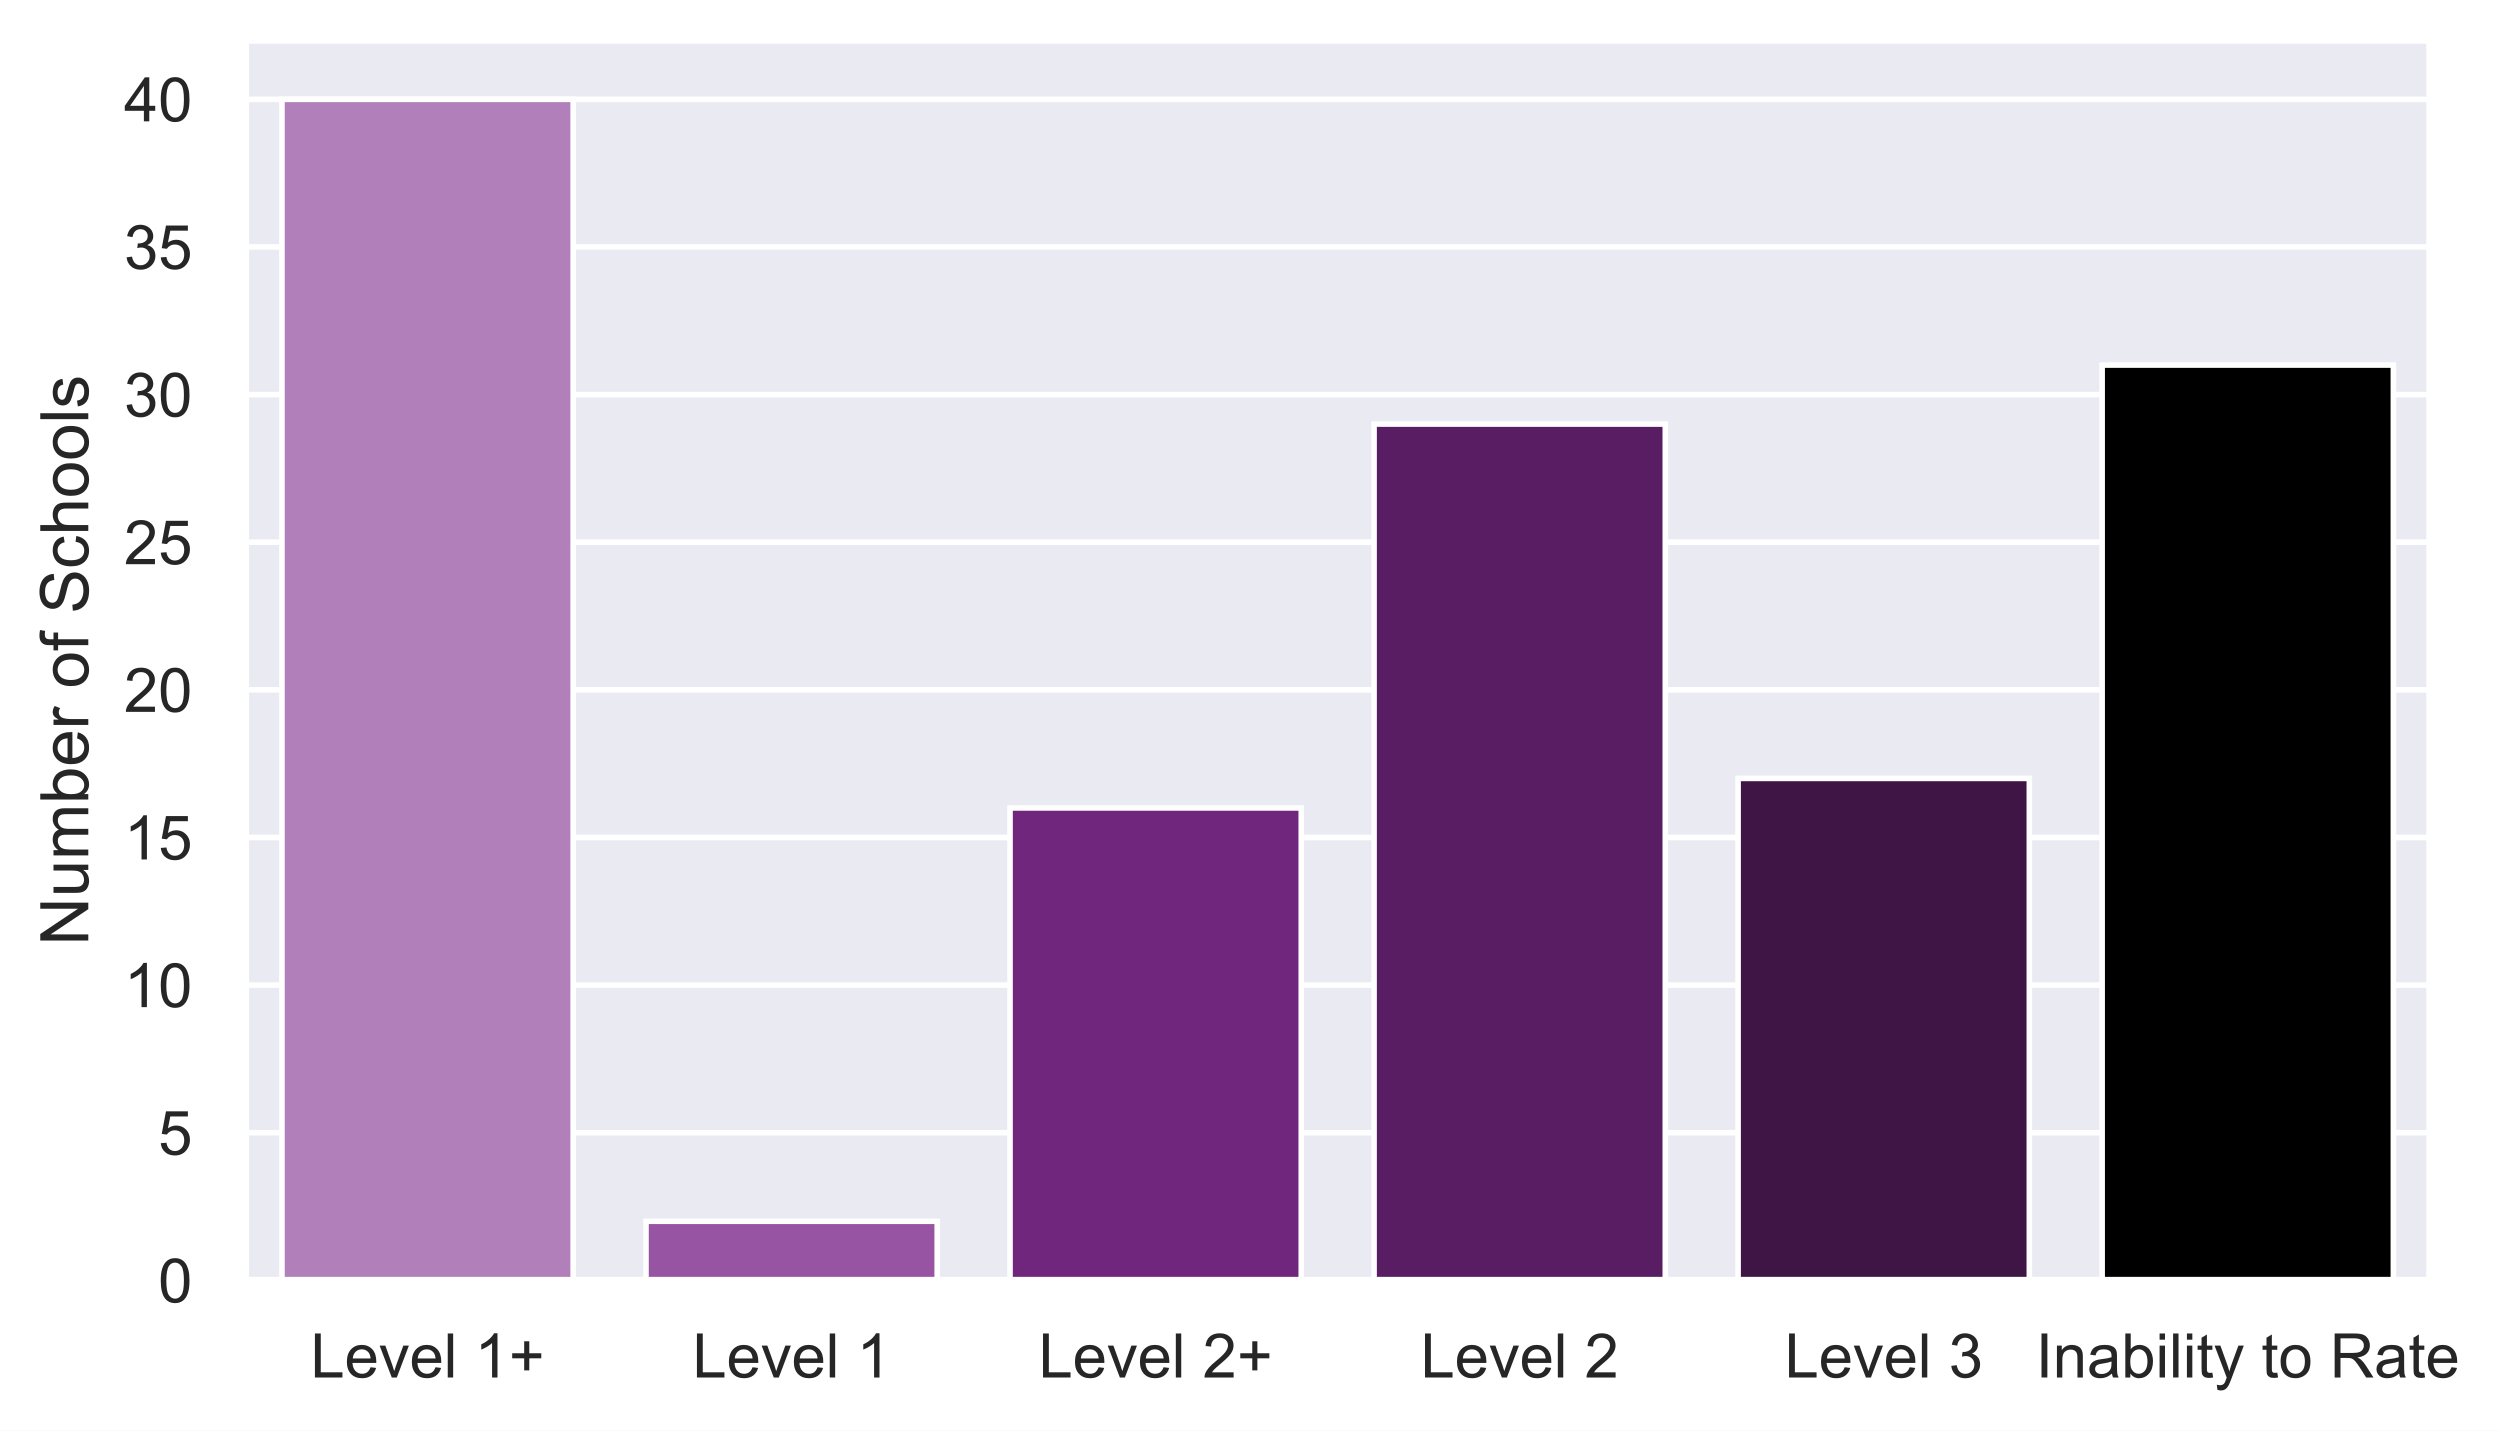
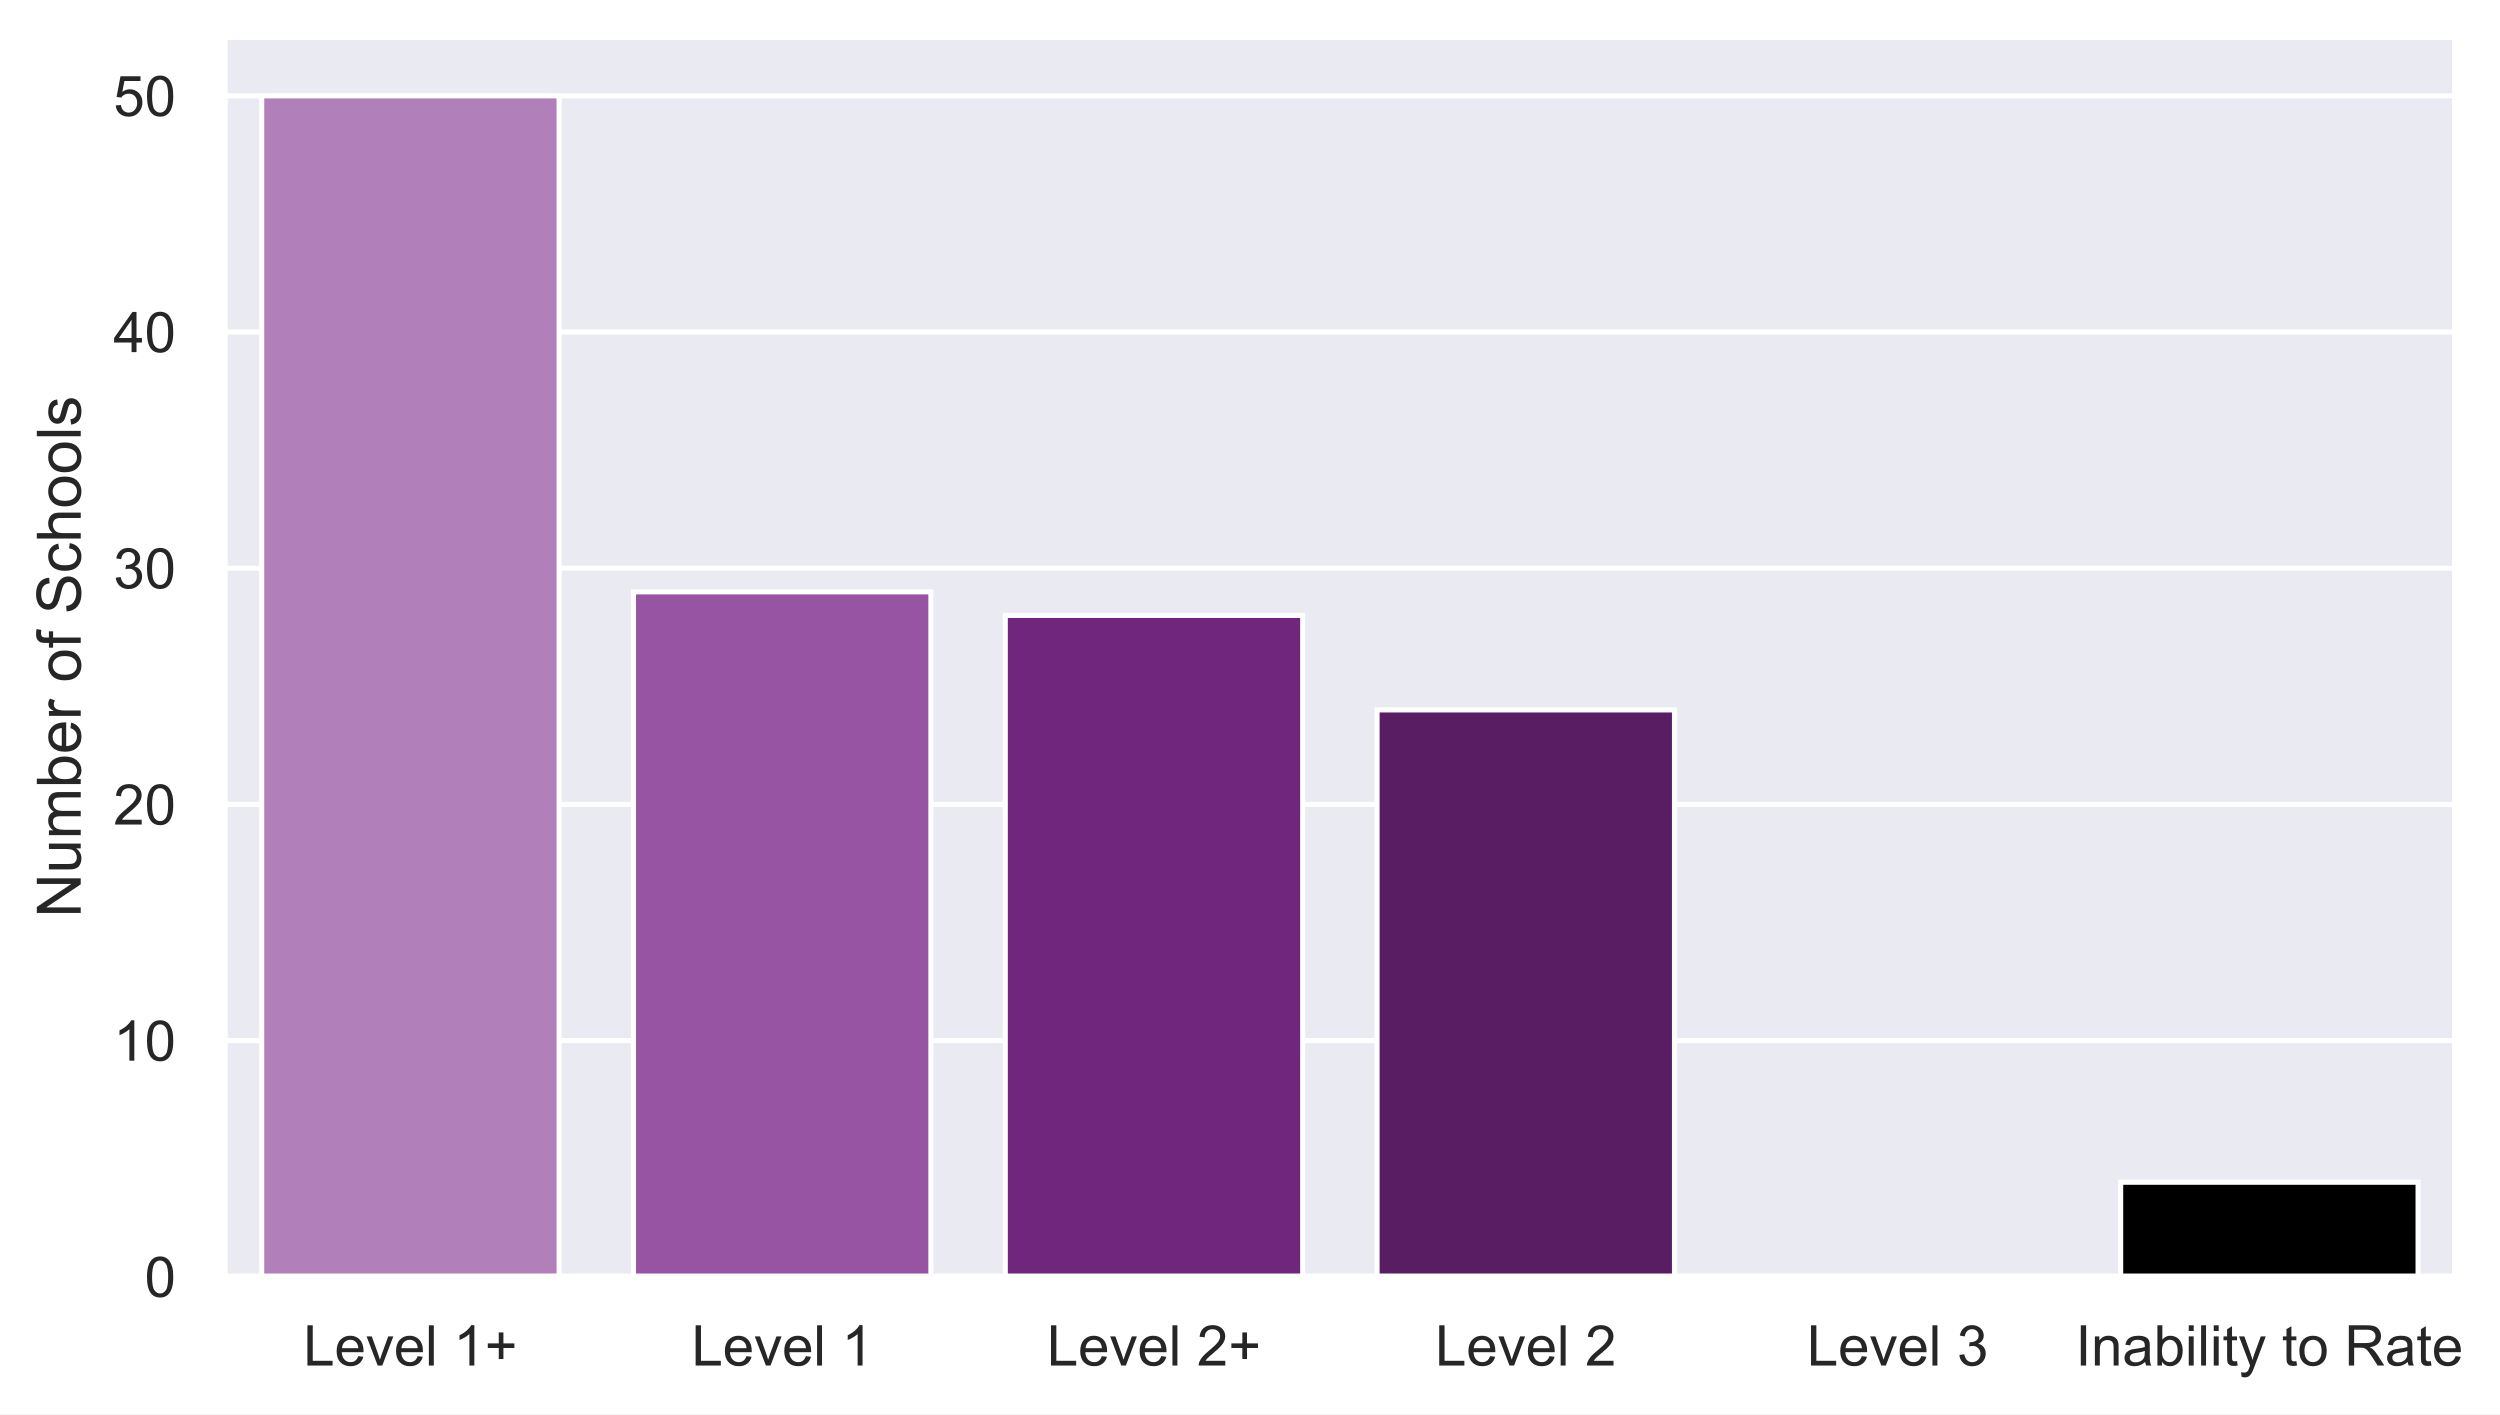
- <svg xmlns="http://www.w3.org/2000/svg" xmlns:xlink="http://www.w3.org/1999/xlink" height="255.849pt" version="1.1" viewBox="0 0 447.065 255.849" width="447.065pt">
+ <svg xmlns="http://www.w3.org/2000/svg" xmlns:xlink="http://www.w3.org/1999/xlink" height="276.589pt" version="1.1" viewBox="0 0 488.948 276.589" width="488.948pt">
  <defs>
    <style type="text/css">
*{stroke-linecap:butt;stroke-linejoin:round;}
  </style>
  </defs>
  <g id="figure_1">
    <g id="patch_1">
-       <path d="M 0 255.849  L 447.065 255.849  L 447.065 0  L 0 0  z " style="fill:#ffffff;" />
+       <path d="M 0 276.589  L 488.948 276.589  L 488.948 0  L 0 0  z " style="fill:#ffffff;" />
    </g>
    <g id="axes_1">
      <g id="patch_2">
-         <path d="M 43.908 228.96  L 434.508 228.96  L 434.508 7.2  L 43.908 7.2  z " style="fill:#eaeaf2;" />
+         <path d="M 43.908 249.7  L 480.198 249.7  L 480.198 7.2  L 43.908 7.2  z " style="fill:#eaeaf2;" />
      </g>
      <g id="matplotlib.axis_1">
        <g id="xtick_1">
          <g id="text_1">
            <defs>
              <path d="M 7.328 0  L 7.328 71.578  L 16.797 71.578  L 16.797 8.453  L 52.047 8.453  L 52.047 0  z " id="ArialMT-76" />
              <path d="M 42.094 16.703  L 51.172 15.578  Q 49.031 7.625 43.219 3.219  Q 37.406 -1.172 28.375 -1.172  Q 17 -1.172 10.328 5.828  Q 3.656 12.844 3.656 25.484  Q 3.656 38.578 10.391 45.797  Q 17.141 53.031 27.875 53.031  Q 38.281 53.031 44.875 45.953  Q 51.469 38.875 51.469 26.031  Q 51.469 25.25 51.422 23.688  L 12.75 23.688  Q 13.234 15.141 17.578 10.594  Q 21.922 6.062 28.422 6.062  Q 33.25 6.062 36.672 8.594  Q 40.094 11.141 42.094 16.703  z M 13.234 30.906  L 42.188 30.906  Q 41.609 37.453 38.875 40.719  Q 34.672 45.797 27.984 45.797  Q 21.922 45.797 17.797 41.75  Q 13.672 37.703 13.234 30.906  z " id="ArialMT-101" />
              <path d="M 21 0  L 1.266 51.859  L 10.547 51.859  L 21.688 20.797  Q 23.484 15.766 25 10.359  Q 26.172 14.453 28.266 20.219  L 39.797 51.859  L 48.828 51.859  L 29.203 0  z " id="ArialMT-118" />
              <path d="M 6.391 0  L 6.391 71.578  L 15.188 71.578  L 15.188 0  z " id="ArialMT-108" />
              <path id="ArialMT-32" />
              <path d="M 37.25 0  L 28.469 0  L 28.469 56  Q 25.297 52.984 20.141 49.953  Q 14.984 46.922 10.891 45.406  L 10.891 53.906  Q 18.266 57.375 23.781 62.297  Q 29.297 67.234 31.594 71.875  L 37.25 71.875  z " id="ArialMT-49" />
              <path d="M 25.047 11.578  L 25.047 31.203  L 5.562 31.203  L 5.562 39.406  L 25.047 39.406  L 25.047 58.891  L 33.344 58.891  L 33.344 39.406  L 52.828 39.406  L 52.828 31.203  L 33.344 31.203  L 33.344 11.578  z " id="ArialMT-43" />
            </defs>
-             <g style="fill:#262626;" transform="translate(55.51203 246.3336)scale(0.11 -0.11)">
+             <g style="fill:#262626;" transform="translate(59.31953 267.0736)scale(0.11 -0.11)">
              <use xlink:href="#ArialMT-76" />
              <use x="55.615" xlink:href="#ArialMT-101" />
              <use x="111.23" xlink:href="#ArialMT-118" />
              <use x="161.23" xlink:href="#ArialMT-101" />
              <use x="216.846" xlink:href="#ArialMT-108" />
              <use x="239.062" xlink:href="#ArialMT-32" />
              <use x="266.846" xlink:href="#ArialMT-49" />
              <use x="322.461" xlink:href="#ArialMT-43" />
            </g>
          </g>
        </g>
        <g id="xtick_2">
          <g id="text_2">
-             <g style="fill:#262626;" transform="translate(123.8244 246.3336)scale(0.11 -0.11)">
+             <g style="fill:#262626;" transform="translate(135.2469 267.0736)scale(0.11 -0.11)">
              <use xlink:href="#ArialMT-76" />
              <use x="55.615" xlink:href="#ArialMT-101" />
              <use x="111.23" xlink:href="#ArialMT-118" />
              <use x="161.23" xlink:href="#ArialMT-101" />
              <use x="216.846" xlink:href="#ArialMT-108" />
              <use x="239.062" xlink:href="#ArialMT-32" />
              <use x="266.846" xlink:href="#ArialMT-49" />
            </g>
          </g>
        </g>
        <g id="xtick_3">
          <g id="text_3">
            <defs>
              <path d="M 50.344 8.453  L 50.344 0  L 3.031 0  Q 2.938 3.172 4.047 6.109  Q 5.859 10.938 9.828 15.625  Q 13.812 20.312 21.344 26.469  Q 33.016 36.031 37.109 41.625  Q 41.219 47.219 41.219 52.203  Q 41.219 57.422 37.469 61  Q 33.734 64.594 27.734 64.594  Q 21.391 64.594 17.578 60.781  Q 13.766 56.984 13.719 50.25  L 4.688 51.172  Q 5.609 61.281 11.656 66.578  Q 17.719 71.875 27.938 71.875  Q 38.234 71.875 44.234 66.156  Q 50.25 60.453 50.25 52  Q 50.25 47.703 48.484 43.547  Q 46.734 39.406 42.656 34.812  Q 38.578 30.219 29.109 22.219  Q 21.188 15.578 18.938 13.203  Q 16.703 10.844 15.234 8.453  z " id="ArialMT-50" />
            </defs>
-             <g style="fill:#262626;" transform="translate(185.712 246.3336)scale(0.11 -0.11)">
+             <g style="fill:#262626;" transform="translate(204.7495 267.0736)scale(0.11 -0.11)">
              <use xlink:href="#ArialMT-76" />
              <use x="55.615" xlink:href="#ArialMT-101" />
              <use x="111.23" xlink:href="#ArialMT-118" />
              <use x="161.23" xlink:href="#ArialMT-101" />
              <use x="216.846" xlink:href="#ArialMT-108" />
              <use x="239.062" xlink:href="#ArialMT-32" />
              <use x="266.846" xlink:href="#ArialMT-50" />
              <use x="322.461" xlink:href="#ArialMT-43" />
            </g>
          </g>
        </g>
        <g id="xtick_4">
          <g id="text_4">
-             <g style="fill:#262626;" transform="translate(254.0244 246.3336)scale(0.11 -0.11)">
+             <g style="fill:#262626;" transform="translate(280.6769 267.0736)scale(0.11 -0.11)">
              <use xlink:href="#ArialMT-76" />
              <use x="55.615" xlink:href="#ArialMT-101" />
              <use x="111.23" xlink:href="#ArialMT-118" />
              <use x="161.23" xlink:href="#ArialMT-101" />
              <use x="216.846" xlink:href="#ArialMT-108" />
              <use x="239.062" xlink:href="#ArialMT-32" />
              <use x="266.846" xlink:href="#ArialMT-50" />
            </g>
          </g>
        </g>
        <g id="xtick_5">
          <g id="text_5">
            <defs>
              <path d="M 4.203 18.891  L 12.984 20.062  Q 14.5 12.594 18.141 9.297  Q 21.781 6 27 6  Q 33.203 6 37.469 10.297  Q 41.75 14.594 41.75 20.953  Q 41.75 27 37.797 30.922  Q 33.844 34.859 27.734 34.859  Q 25.25 34.859 21.531 33.891  L 22.516 41.609  Q 23.391 41.5 23.922 41.5  Q 29.547 41.5 34.031 44.422  Q 38.531 47.359 38.531 53.469  Q 38.531 58.297 35.25 61.469  Q 31.984 64.656 26.812 64.656  Q 21.688 64.656 18.266 61.422  Q 14.844 58.203 13.875 51.766  L 5.078 53.328  Q 6.688 62.156 12.391 67.016  Q 18.109 71.875 26.609 71.875  Q 32.469 71.875 37.391 69.359  Q 42.328 66.844 44.938 62.5  Q 47.562 58.156 47.562 53.266  Q 47.562 48.641 45.062 44.828  Q 42.578 41.016 37.703 38.766  Q 44.047 37.312 47.562 32.688  Q 51.078 28.078 51.078 21.141  Q 51.078 11.766 44.234 5.25  Q 37.406 -1.266 26.953 -1.266  Q 17.531 -1.266 11.297 4.344  Q 5.078 9.969 4.203 18.891  z " id="ArialMT-51" />
            </defs>
-             <g style="fill:#262626;" transform="translate(319.1244 246.3336)scale(0.11 -0.11)">
+             <g style="fill:#262626;" transform="translate(353.3919 267.0736)scale(0.11 -0.11)">
              <use xlink:href="#ArialMT-76" />
              <use x="55.615" xlink:href="#ArialMT-101" />
              <use x="111.23" xlink:href="#ArialMT-118" />
              <use x="161.23" xlink:href="#ArialMT-101" />
              <use x="216.846" xlink:href="#ArialMT-108" />
              <use x="239.062" xlink:href="#ArialMT-32" />
              <use x="266.846" xlink:href="#ArialMT-51" />
            </g>
          </g>
        </g>
        <g id="xtick_6">
          <g id="text_6">
            <defs>
              <path d="M 9.328 0  L 9.328 71.578  L 18.797 71.578  L 18.797 0  z " id="ArialMT-73" />
              <path d="M 6.594 0  L 6.594 51.859  L 14.5 51.859  L 14.5 44.484  Q 20.219 53.031 31 53.031  Q 35.688 53.031 39.625 51.344  Q 43.562 49.656 45.516 46.922  Q 47.469 44.188 48.25 40.438  Q 48.734 37.984 48.734 31.891  L 48.734 0  L 39.938 0  L 39.938 31.547  Q 39.938 36.922 38.906 39.578  Q 37.891 42.234 35.281 43.812  Q 32.672 45.406 29.156 45.406  Q 23.531 45.406 19.453 41.844  Q 15.375 38.281 15.375 28.328  L 15.375 0  z " id="ArialMT-110" />
              <path d="M 40.438 6.391  Q 35.547 2.25 31.031 0.531  Q 26.516 -1.172 21.344 -1.172  Q 12.797 -1.172 8.203 3  Q 3.609 7.172 3.609 13.672  Q 3.609 17.484 5.344 20.625  Q 7.078 23.781 9.891 25.688  Q 12.703 27.594 16.219 28.562  Q 18.797 29.25 24.031 29.891  Q 34.672 31.156 39.703 32.906  Q 39.75 34.719 39.75 35.203  Q 39.75 40.578 37.25 42.781  Q 33.891 45.75 27.25 45.75  Q 21.047 45.75 18.094 43.578  Q 15.141 41.406 13.719 35.891  L 5.125 37.062  Q 6.297 42.578 8.984 45.969  Q 11.672 49.359 16.75 51.188  Q 21.828 53.031 28.516 53.031  Q 35.156 53.031 39.297 51.469  Q 43.453 49.906 45.406 47.531  Q 47.359 45.172 48.141 41.547  Q 48.578 39.312 48.578 33.453  L 48.578 21.734  Q 48.578 9.469 49.141 6.219  Q 49.703 2.984 51.375 0  L 42.188 0  Q 40.828 2.734 40.438 6.391  z M 39.703 26.031  Q 34.906 24.078 25.344 22.703  Q 19.922 21.922 17.672 20.938  Q 15.438 19.969 14.203 18.094  Q 12.984 16.219 12.984 13.922  Q 12.984 10.406 15.641 8.062  Q 18.312 5.719 23.438 5.719  Q 28.516 5.719 32.469 7.938  Q 36.422 10.156 38.281 14.016  Q 39.703 17 39.703 22.797  z " id="ArialMT-97" />
              <path d="M 14.703 0  L 6.547 0  L 6.547 71.578  L 15.328 71.578  L 15.328 46.047  Q 20.906 53.031 29.547 53.031  Q 34.328 53.031 38.594 51.094  Q 42.875 49.172 45.625 45.672  Q 48.391 42.188 49.953 37.25  Q 51.516 32.328 51.516 26.703  Q 51.516 13.375 44.922 6.094  Q 38.328 -1.172 29.109 -1.172  Q 19.922 -1.172 14.703 6.5  z M 14.594 26.312  Q 14.594 17 17.141 12.844  Q 21.297 6.062 28.375 6.062  Q 34.125 6.062 38.328 11.062  Q 42.531 16.062 42.531 25.984  Q 42.531 36.141 38.5 40.969  Q 34.469 45.797 28.766 45.797  Q 23 45.797 18.797 40.797  Q 14.594 35.797 14.594 26.312  z " id="ArialMT-98" />
              <path d="M 6.641 61.469  L 6.641 71.578  L 15.438 71.578  L 15.438 61.469  z M 6.641 0  L 6.641 51.859  L 15.438 51.859  L 15.438 0  z " id="ArialMT-105" />
              <path d="M 25.781 7.859  L 27.047 0.094  Q 23.344 -0.688 20.406 -0.688  Q 15.625 -0.688 12.984 0.828  Q 10.359 2.344 9.281 4.812  Q 8.203 7.281 8.203 15.188  L 8.203 45.016  L 1.766 45.016  L 1.766 51.859  L 8.203 51.859  L 8.203 64.703  L 16.938 69.969  L 16.938 51.859  L 25.781 51.859  L 25.781 45.016  L 16.938 45.016  L 16.938 14.703  Q 16.938 10.938 17.406 9.859  Q 17.875 8.797 18.922 8.156  Q 19.969 7.516 21.922 7.516  Q 23.391 7.516 25.781 7.859  z " id="ArialMT-116" />
              <path d="M 6.203 -19.969  L 5.219 -11.719  Q 8.109 -12.5 10.25 -12.5  Q 13.188 -12.5 14.938 -11.516  Q 16.703 -10.547 17.828 -8.797  Q 18.656 -7.469 20.516 -2.25  Q 20.75 -1.516 21.297 -0.094  L 1.609 51.859  L 11.078 51.859  L 21.875 21.828  Q 23.969 16.109 25.641 9.812  Q 27.156 15.875 29.25 21.625  L 40.328 51.859  L 49.125 51.859  L 29.391 -0.875  Q 26.219 -9.422 24.469 -12.641  Q 22.125 -17 19.094 -19.016  Q 16.062 -21.047 11.859 -21.047  Q 9.328 -21.047 6.203 -19.969  z " id="ArialMT-121" />
              <path d="M 3.328 25.922  Q 3.328 40.328 11.328 47.266  Q 18.016 53.031 27.641 53.031  Q 38.328 53.031 45.109 46.016  Q 51.906 39.016 51.906 26.656  Q 51.906 16.656 48.906 10.906  Q 45.906 5.172 40.156 2  Q 34.422 -1.172 27.641 -1.172  Q 16.75 -1.172 10.031 5.812  Q 3.328 12.797 3.328 25.922  z M 12.359 25.922  Q 12.359 15.969 16.703 11.016  Q 21.047 6.062 27.641 6.062  Q 34.188 6.062 38.531 11.031  Q 42.875 16.016 42.875 26.219  Q 42.875 35.844 38.5 40.797  Q 34.125 45.75 27.641 45.75  Q 21.047 45.75 16.703 40.812  Q 12.359 35.891 12.359 25.922  z " id="ArialMT-111" />
              <path d="M 7.859 0  L 7.859 71.578  L 39.594 71.578  Q 49.172 71.578 54.141 69.641  Q 59.125 67.719 62.109 62.828  Q 65.094 57.953 65.094 52.047  Q 65.094 44.438 60.156 39.203  Q 55.219 33.984 44.922 32.562  Q 48.688 30.766 50.641 29  Q 54.781 25.203 58.5 19.484  L 70.953 0  L 59.031 0  L 49.562 14.891  Q 45.406 21.344 42.719 24.75  Q 40.047 28.172 37.922 29.531  Q 35.797 30.906 33.594 31.453  Q 31.984 31.781 28.328 31.781  L 17.328 31.781  L 17.328 0  z M 17.328 39.984  L 37.703 39.984  Q 44.188 39.984 47.844 41.328  Q 51.516 42.672 53.422 45.625  Q 55.328 48.578 55.328 52.047  Q 55.328 57.125 51.641 60.391  Q 47.953 63.672 39.984 63.672  L 17.328 63.672  z " id="ArialMT-82" />
            </defs>
-             <g style="fill:#262626;" transform="translate(364.0514 246.3336)scale(0.11 -0.11)">
+             <g style="fill:#262626;" transform="translate(405.9339 267.0736)scale(0.11 -0.11)">
              <use xlink:href="#ArialMT-73" />
              <use x="27.783" xlink:href="#ArialMT-110" />
              <use x="83.398" xlink:href="#ArialMT-97" />
              <use x="139.014" xlink:href="#ArialMT-98" />
              <use x="194.629" xlink:href="#ArialMT-105" />
              <use x="216.846" xlink:href="#ArialMT-108" />
              <use x="239.062" xlink:href="#ArialMT-105" />
              <use x="261.279" xlink:href="#ArialMT-116" />
              <use x="289.062" xlink:href="#ArialMT-121" />
              <use x="339.062" xlink:href="#ArialMT-32" />
              <use x="366.846" xlink:href="#ArialMT-116" />
              <use x="394.629" xlink:href="#ArialMT-111" />
              <use x="450.244" xlink:href="#ArialMT-32" />
              <use x="478.027" xlink:href="#ArialMT-82" />
              <use x="550.244" xlink:href="#ArialMT-97" />
              <use x="605.859" xlink:href="#ArialMT-116" />
              <use x="633.643" xlink:href="#ArialMT-101" />
            </g>
          </g>
        </g>
      </g>
      <g id="matplotlib.axis_2">
        <g id="ytick_1">
          <g id="line2d_1">
-             <path clip-path="url(#p45283ca8be)" d="M 43.908 228.96  L 434.508 228.96  " style="fill:none;stroke:#ffffff;stroke-linecap:round;" />
+             <path clip-path="url(#p370b83b938)" d="M 43.908 249.7  L 480.198 249.7  " style="fill:none;stroke:#ffffff;stroke-linecap:round;" />
          </g>
          <g id="text_7">
            <defs>
              <path d="M 4.156 35.297  Q 4.156 48 6.766 55.734  Q 9.375 63.484 14.516 67.672  Q 19.672 71.875 27.484 71.875  Q 33.25 71.875 37.594 69.547  Q 41.938 67.234 44.766 62.859  Q 47.609 58.5 49.219 52.219  Q 50.828 45.953 50.828 35.297  Q 50.828 22.703 48.234 14.969  Q 45.656 7.234 40.5 3  Q 35.359 -1.219 27.484 -1.219  Q 17.141 -1.219 11.234 6.203  Q 4.156 15.141 4.156 35.297  z M 13.188 35.297  Q 13.188 17.672 17.312 11.828  Q 21.438 6 27.484 6  Q 33.547 6 37.672 11.859  Q 41.797 17.719 41.797 35.297  Q 41.797 52.984 37.672 58.781  Q 33.547 64.594 27.391 64.594  Q 21.344 64.594 17.719 59.469  Q 13.188 52.938 13.188 35.297  z " id="ArialMT-48" />
            </defs>
-             <g style="fill:#262626;" transform="translate(28.29141 232.8968)scale(0.11 -0.11)">
+             <g style="fill:#262626;" transform="translate(28.29141 253.6368)scale(0.11 -0.11)">
              <use xlink:href="#ArialMT-48" />
            </g>
          </g>
        </g>
        <g id="ytick_2">
          <g id="line2d_2">
-             <path clip-path="url(#p45283ca8be)" d="M 43.908 202.56  L 434.508 202.56  " style="fill:none;stroke:#ffffff;stroke-linecap:round;" />
+             <path clip-path="url(#p370b83b938)" d="M 43.908 203.51  L 480.198 203.51  " style="fill:none;stroke:#ffffff;stroke-linecap:round;" />
          </g>
          <g id="text_8">
-             <defs>
-               <path d="M 4.156 18.75  L 13.375 19.531  Q 14.406 12.797 18.141 9.391  Q 21.875 6 27.156 6  Q 33.5 6 37.891 10.781  Q 42.281 15.578 42.281 23.484  Q 42.281 31 38.062 35.344  Q 33.844 39.703 27 39.703  Q 22.75 39.703 19.328 37.766  Q 15.922 35.844 13.969 32.766  L 5.719 33.844  L 12.641 70.609  L 48.25 70.609  L 48.25 62.203  L 19.672 62.203  L 15.828 42.969  Q 22.266 47.469 29.344 47.469  Q 38.719 47.469 45.156 40.969  Q 51.609 34.469 51.609 24.266  Q 51.609 14.547 45.953 7.469  Q 39.062 -1.219 27.156 -1.219  Q 17.391 -1.219 11.203 4.25  Q 5.031 9.719 4.156 18.75  z " id="ArialMT-53" />
-             </defs>
-             <g style="fill:#262626;" transform="translate(28.29141 206.4968)scale(0.11 -0.11)">
-               <use xlink:href="#ArialMT-53" />
+             <g style="fill:#262626;" transform="translate(22.17438 207.4463)scale(0.11 -0.11)">
+               <use xlink:href="#ArialMT-49" />
+               <use x="55.615" xlink:href="#ArialMT-48" />
            </g>
          </g>
        </g>
        <g id="ytick_3">
          <g id="line2d_3">
-             <path clip-path="url(#p45283ca8be)" d="M 43.908 176.16  L 434.508 176.16  " style="fill:none;stroke:#ffffff;stroke-linecap:round;" />
+             <path clip-path="url(#p370b83b938)" d="M 43.908 157.319  L 480.198 157.319  " style="fill:none;stroke:#ffffff;stroke-linecap:round;" />
          </g>
          <g id="text_9">
-             <g style="fill:#262626;" transform="translate(22.17438 180.0968)scale(0.11 -0.11)">
-               <use xlink:href="#ArialMT-49" />
+             <g style="fill:#262626;" transform="translate(22.17438 161.2558)scale(0.11 -0.11)">
+               <use xlink:href="#ArialMT-50" />
              <use x="55.615" xlink:href="#ArialMT-48" />
            </g>
          </g>
        </g>
        <g id="ytick_4">
          <g id="line2d_4">
-             <path clip-path="url(#p45283ca8be)" d="M 43.908 149.76  L 434.508 149.76  " style="fill:none;stroke:#ffffff;stroke-linecap:round;" />
+             <path clip-path="url(#p370b83b938)" d="M 43.908 111.129  L 480.198 111.129  " style="fill:none;stroke:#ffffff;stroke-linecap:round;" />
          </g>
          <g id="text_10">
-             <g style="fill:#262626;" transform="translate(22.17438 153.6968)scale(0.11 -0.11)">
-               <use xlink:href="#ArialMT-49" />
-               <use x="55.615" xlink:href="#ArialMT-53" />
+             <g style="fill:#262626;" transform="translate(22.17438 115.0654)scale(0.11 -0.11)">
+               <use xlink:href="#ArialMT-51" />
+               <use x="55.615" xlink:href="#ArialMT-48" />
            </g>
          </g>
        </g>
        <g id="ytick_5">
          <g id="line2d_5">
-             <path clip-path="url(#p45283ca8be)" d="M 43.908 123.36  L 434.508 123.36  " style="fill:none;stroke:#ffffff;stroke-linecap:round;" />
+             <path clip-path="url(#p370b83b938)" d="M 43.908 64.938  L 480.198 64.938  " style="fill:none;stroke:#ffffff;stroke-linecap:round;" />
          </g>
          <g id="text_11">
-             <g style="fill:#262626;" transform="translate(22.17438 127.2968)scale(0.11 -0.11)">
-               <use xlink:href="#ArialMT-50" />
+             <defs>
+               <path d="M 32.328 0  L 32.328 17.141  L 1.266 17.141  L 1.266 25.203  L 33.938 71.578  L 41.109 71.578  L 41.109 25.203  L 50.781 25.203  L 50.781 17.141  L 41.109 17.141  L 41.109 0  z M 32.328 25.203  L 32.328 57.469  L 9.906 25.203  z " id="ArialMT-52" />
+             </defs>
+             <g style="fill:#262626;" transform="translate(22.17438 68.87489)scale(0.11 -0.11)">
+               <use xlink:href="#ArialMT-52" />
              <use x="55.615" xlink:href="#ArialMT-48" />
            </g>
          </g>
        </g>
        <g id="ytick_6">
          <g id="line2d_6">
-             <path clip-path="url(#p45283ca8be)" d="M 43.908 96.96  L 434.508 96.96  " style="fill:none;stroke:#ffffff;stroke-linecap:round;" />
+             <path clip-path="url(#p370b83b938)" d="M 43.908 18.748  L 480.198 18.748  " style="fill:none;stroke:#ffffff;stroke-linecap:round;" />
          </g>
          <g id="text_12">
-             <g style="fill:#262626;" transform="translate(22.17438 100.8968)scale(0.11 -0.11)">
-               <use xlink:href="#ArialMT-50" />
-               <use x="55.615" xlink:href="#ArialMT-53" />
-             </g>
-           </g>
-         </g>
-         <g id="ytick_7">
-           <g id="line2d_7">
-             <path clip-path="url(#p45283ca8be)" d="M 43.908 70.56  L 434.508 70.56  " style="fill:none;stroke:#ffffff;stroke-linecap:round;" />
-           </g>
-           <g id="text_13">
-             <g style="fill:#262626;" transform="translate(22.17438 74.4968)scale(0.11 -0.11)">
-               <use xlink:href="#ArialMT-51" />
-               <use x="55.615" xlink:href="#ArialMT-48" />
-             </g>
-           </g>
-         </g>
-         <g id="ytick_8">
-           <g id="line2d_8">
-             <path clip-path="url(#p45283ca8be)" d="M 43.908 44.16  L 434.508 44.16  " style="fill:none;stroke:#ffffff;stroke-linecap:round;" />
-           </g>
-           <g id="text_14">
-             <g style="fill:#262626;" transform="translate(22.17438 48.0968)scale(0.11 -0.11)">
-               <use xlink:href="#ArialMT-51" />
-               <use x="55.615" xlink:href="#ArialMT-53" />
-             </g>
-           </g>
-         </g>
-         <g id="ytick_9">
-           <g id="line2d_9">
-             <path clip-path="url(#p45283ca8be)" d="M 43.908 17.76  L 434.508 17.76  " style="fill:none;stroke:#ffffff;stroke-linecap:round;" />
-           </g>
-           <g id="text_15">
-             <defs>
-               <path d="M 32.328 0  L 32.328 17.141  L 1.266 17.141  L 1.266 25.203  L 33.938 71.578  L 41.109 71.578  L 41.109 25.203  L 50.781 25.203  L 50.781 17.141  L 41.109 17.141  L 41.109 0  z M 32.328 25.203  L 32.328 57.469  L 9.906 25.203  z " id="ArialMT-52" />
-             </defs>
-             <g style="fill:#262626;" transform="translate(22.17438 21.6968)scale(0.11 -0.11)">
-               <use xlink:href="#ArialMT-52" />
-               <use x="55.615" xlink:href="#ArialMT-48" />
-             </g>
-           </g>
-         </g>
-         <g id="text_16">
+             <defs>
+               <path d="M 4.156 18.75  L 13.375 19.531  Q 14.406 12.797 18.141 9.391  Q 21.875 6 27.156 6  Q 33.5 6 37.891 10.781  Q 42.281 15.578 42.281 23.484  Q 42.281 31 38.062 35.344  Q 33.844 39.703 27 39.703  Q 22.75 39.703 19.328 37.766  Q 15.922 35.844 13.969 32.766  L 5.719 33.844  L 12.641 70.609  L 48.25 70.609  L 48.25 62.203  L 19.672 62.203  L 15.828 42.969  Q 22.266 47.469 29.344 47.469  Q 38.719 47.469 45.156 40.969  Q 51.609 34.469 51.609 24.266  Q 51.609 14.547 45.953 7.469  Q 39.062 -1.219 27.156 -1.219  Q 17.391 -1.219 11.203 4.25  Q 5.031 9.719 4.156 18.75  z " id="ArialMT-53" />
+             </defs>
+             <g style="fill:#262626;" transform="translate(22.17438 22.68442)scale(0.11 -0.11)">
+               <use xlink:href="#ArialMT-53" />
+               <use x="55.615" xlink:href="#ArialMT-48" />
+             </g>
+           </g>
+         </g>
+         <g id="text_13">
          <defs>
            <path d="M 7.625 0  L 7.625 71.578  L 17.328 71.578  L 54.938 15.375  L 54.938 71.578  L 64.016 71.578  L 64.016 0  L 54.297 0  L 16.703 56.25  L 16.703 0  z " id="ArialMT-78" />
            <path d="M 40.578 0  L 40.578 7.625  Q 34.516 -1.172 24.125 -1.172  Q 19.531 -1.172 15.547 0.578  Q 11.578 2.344 9.641 5  Q 7.719 7.672 6.938 11.531  Q 6.391 14.109 6.391 19.734  L 6.391 51.859  L 15.188 51.859  L 15.188 23.094  Q 15.188 16.219 15.719 13.812  Q 16.547 10.359 19.234 8.375  Q 21.922 6.391 25.875 6.391  Q 29.828 6.391 33.297 8.422  Q 36.766 10.453 38.203 13.938  Q 39.656 17.438 39.656 24.078  L 39.656 51.859  L 48.438 51.859  L 48.438 0  z " id="ArialMT-117" />
            <path d="M 6.594 0  L 6.594 51.859  L 14.453 51.859  L 14.453 44.578  Q 16.891 48.391 20.938 50.703  Q 25 53.031 30.172 53.031  Q 35.938 53.031 39.625 50.641  Q 43.312 48.25 44.828 43.953  Q 50.984 53.031 60.844 53.031  Q 68.562 53.031 72.703 48.75  Q 76.859 44.484 76.859 35.594  L 76.859 0  L 68.109 0  L 68.109 32.672  Q 68.109 37.938 67.25 40.25  Q 66.406 42.578 64.156 43.984  Q 61.922 45.406 58.891 45.406  Q 53.422 45.406 49.797 41.766  Q 46.188 38.141 46.188 30.125  L 46.188 0  L 37.406 0  L 37.406 33.688  Q 37.406 39.547 35.25 42.469  Q 33.109 45.406 28.219 45.406  Q 24.516 45.406 21.359 43.453  Q 18.219 41.5 16.797 37.734  Q 15.375 33.984 15.375 26.906  L 15.375 0  z " id="ArialMT-109" />
            <path d="M 6.5 0  L 6.5 51.859  L 14.406 51.859  L 14.406 44  Q 17.438 49.516 20 51.266  Q 22.562 53.031 25.641 53.031  Q 30.078 53.031 34.672 50.203  L 31.641 42.047  Q 28.422 43.953 25.203 43.953  Q 22.312 43.953 20.016 42.219  Q 17.719 40.484 16.75 37.406  Q 15.281 32.719 15.281 27.156  L 15.281 0  z " id="ArialMT-114" />
            <path d="M 8.688 0  L 8.688 45.016  L 0.922 45.016  L 0.922 51.859  L 8.688 51.859  L 8.688 57.375  Q 8.688 62.594 9.625 65.141  Q 10.891 68.562 14.078 70.672  Q 17.281 72.797 23.047 72.797  Q 26.766 72.797 31.25 71.922  L 29.938 64.266  Q 27.203 64.75 24.75 64.75  Q 20.75 64.75 19.094 63.031  Q 17.438 61.328 17.438 56.641  L 17.438 51.859  L 27.547 51.859  L 27.547 45.016  L 17.438 45.016  L 17.438 0  z " id="ArialMT-102" />
            <path d="M 4.5 23  L 13.422 23.781  Q 14.062 18.406 16.375 14.969  Q 18.703 11.531 23.578 9.406  Q 28.469 7.281 34.578 7.281  Q 39.984 7.281 44.141 8.891  Q 48.297 10.5 50.312 13.297  Q 52.344 16.109 52.344 19.438  Q 52.344 22.797 50.391 25.312  Q 48.438 27.828 43.953 29.547  Q 41.062 30.672 31.203 33.031  Q 21.344 35.406 17.391 37.5  Q 12.25 40.188 9.734 44.156  Q 7.234 48.141 7.234 53.078  Q 7.234 58.5 10.297 63.203  Q 13.375 67.922 19.281 70.359  Q 25.203 72.797 32.422 72.797  Q 40.375 72.797 46.453 70.234  Q 52.547 67.672 55.812 62.688  Q 59.078 57.719 59.328 51.422  L 50.25 50.734  Q 49.516 57.516 45.281 60.984  Q 41.062 64.453 32.812 64.453  Q 24.219 64.453 20.281 61.297  Q 16.359 58.156 16.359 53.719  Q 16.359 49.859 19.141 47.359  Q 21.875 44.875 33.422 42.266  Q 44.969 39.656 49.266 37.703  Q 55.516 34.812 58.484 30.391  Q 61.469 25.984 61.469 20.219  Q 61.469 14.5 58.203 9.438  Q 54.938 4.391 48.797 1.578  Q 42.672 -1.219 35.016 -1.219  Q 25.297 -1.219 18.719 1.609  Q 12.156 4.438 8.422 10.125  Q 4.688 15.828 4.5 23  z " id="ArialMT-83" />
            <path d="M 40.438 19  L 49.078 17.875  Q 47.656 8.938 41.812 3.875  Q 35.984 -1.172 27.484 -1.172  Q 16.844 -1.172 10.375 5.781  Q 3.906 12.75 3.906 25.734  Q 3.906 34.125 6.688 40.422  Q 9.469 46.734 15.156 49.875  Q 20.844 53.031 27.547 53.031  Q 35.984 53.031 41.359 48.75  Q 46.734 44.484 48.25 36.625  L 39.703 35.297  Q 38.484 40.531 35.375 43.156  Q 32.281 45.797 27.875 45.797  Q 21.234 45.797 17.078 41.031  Q 12.938 36.281 12.938 25.984  Q 12.938 15.531 16.938 10.797  Q 20.953 6.062 27.391 6.062  Q 32.562 6.062 36.031 9.234  Q 39.5 12.406 40.438 19  z " id="ArialMT-99" />
            <path d="M 6.594 0  L 6.594 71.578  L 15.375 71.578  L 15.375 45.906  Q 21.531 53.031 30.906 53.031  Q 36.672 53.031 40.922 50.75  Q 45.172 48.484 47 44.484  Q 48.828 40.484 48.828 32.859  L 48.828 0  L 40.047 0  L 40.047 32.859  Q 40.047 39.453 37.188 42.453  Q 34.328 45.453 29.109 45.453  Q 25.203 45.453 21.75 43.422  Q 18.312 41.406 16.844 37.938  Q 15.375 34.469 15.375 28.375  L 15.375 0  z " id="ArialMT-104" />
            <path d="M 3.078 15.484  L 11.766 16.844  Q 12.5 11.625 15.844 8.844  Q 19.188 6.062 25.203 6.062  Q 31.25 6.062 34.172 8.516  Q 37.109 10.984 37.109 14.312  Q 37.109 17.281 34.516 19  Q 32.719 20.172 25.531 21.969  Q 15.875 24.422 12.141 26.203  Q 8.406 27.984 6.469 31.125  Q 4.547 34.281 4.547 38.094  Q 4.547 41.547 6.125 44.5  Q 7.719 47.469 10.453 49.422  Q 12.5 50.922 16.031 51.969  Q 19.578 53.031 23.641 53.031  Q 29.734 53.031 34.344 51.266  Q 38.969 49.516 41.156 46.5  Q 43.359 43.5 44.188 38.484  L 35.594 37.312  Q 35.016 41.312 32.203 43.547  Q 29.391 45.797 24.266 45.797  Q 18.219 45.797 15.625 43.797  Q 13.031 41.797 13.031 39.109  Q 13.031 37.406 14.109 36.031  Q 15.188 34.625 17.484 33.688  Q 18.797 33.203 25.25 31.453  Q 34.578 28.953 38.25 27.359  Q 41.938 25.781 44.031 22.75  Q 46.141 19.734 46.141 15.234  Q 46.141 10.844 43.578 6.953  Q 41.016 3.078 36.172 0.953  Q 31.344 -1.172 25.25 -1.172  Q 15.141 -1.172 9.844 3.031  Q 4.547 7.234 3.078 15.484  z " id="ArialMT-115" />
          </defs>
-           <g style="fill:#262626;" transform="translate(15.78937 169.1006)rotate(-90)scale(0.12 -0.12)">
+           <g style="fill:#262626;" transform="translate(15.78937 179.4706)rotate(-90)scale(0.12 -0.12)">
            <use xlink:href="#ArialMT-78" />
            <use x="72.217" xlink:href="#ArialMT-117" />
            <use x="127.832" xlink:href="#ArialMT-109" />
            <use x="211.133" xlink:href="#ArialMT-98" />
            <use x="266.748" xlink:href="#ArialMT-101" />
            <use x="322.363" xlink:href="#ArialMT-114" />
            <use x="355.664" xlink:href="#ArialMT-32" />
            <use x="383.447" xlink:href="#ArialMT-111" />
            <use x="439.062" xlink:href="#ArialMT-102" />
            <use x="466.846" xlink:href="#ArialMT-32" />
            <use x="494.629" xlink:href="#ArialMT-83" />
            <use x="561.328" xlink:href="#ArialMT-99" />
            <use x="611.328" xlink:href="#ArialMT-104" />
            <use x="666.943" xlink:href="#ArialMT-111" />
            <use x="722.559" xlink:href="#ArialMT-111" />
            <use x="778.174" xlink:href="#ArialMT-108" />
            <use x="800.391" xlink:href="#ArialMT-115" />
          </g>
        </g>
      </g>
      <g id="patch_3">
-         <path clip-path="url(#p45283ca8be)" d="M 50.418 228.96  L 102.498 228.96  L 102.498 17.76  L 50.418 17.76  z " style="fill:#b17fb9;stroke:#ffffff;stroke-linejoin:miter;" />
+         <path clip-path="url(#p370b83b938)" d="M 51.18 249.7  L 109.352 249.7  L 109.352 18.748  L 51.18 18.748  z " style="fill:#b17fb9;stroke:#ffffff;stroke-linejoin:miter;" />
      </g>
      <g id="patch_4">
-         <path clip-path="url(#p45283ca8be)" d="M 115.518 228.96  L 167.598 228.96  L 167.598 218.4  L 115.518 218.4  z " style="fill:#9754a2;stroke:#ffffff;stroke-linejoin:miter;" />
+         <path clip-path="url(#p370b83b938)" d="M 123.895 249.7  L 182.067 249.7  L 182.067 115.748  L 123.895 115.748  z " style="fill:#9754a2;stroke:#ffffff;stroke-linejoin:miter;" />
      </g>
      <g id="patch_5">
-         <path clip-path="url(#p45283ca8be)" d="M 180.618 228.96  L 232.698 228.96  L 232.698 144.48  L 180.618 144.48  z " style="fill:#71267d;stroke:#ffffff;stroke-linejoin:miter;" />
+         <path clip-path="url(#p370b83b938)" d="M 196.61 249.7  L 254.782 249.7  L 254.782 120.367  L 196.61 120.367  z " style="fill:#71267d;stroke:#ffffff;stroke-linejoin:miter;" />
      </g>
      <g id="patch_6">
-         <path clip-path="url(#p45283ca8be)" d="M 245.718 228.96  L 297.798 228.96  L 297.798 75.84  L 245.718 75.84  z " style="fill:#581d62;stroke:#ffffff;stroke-linejoin:miter;" />
+         <path clip-path="url(#p370b83b938)" d="M 269.325 249.7  L 327.497 249.7  L 327.497 138.843  L 269.325 138.843  z " style="fill:#581d62;stroke:#ffffff;stroke-linejoin:miter;" />
      </g>
      <g id="patch_7">
-         <path clip-path="url(#p45283ca8be)" d="M 310.818 228.96  L 362.898 228.96  L 362.898 139.2  L 310.818 139.2  z " style="fill:#3f1546;stroke:#ffffff;stroke-linejoin:miter;" />
+         <path clip-path="url(#p370b83b938)" d="z " style="fill:#3f1546;stroke:#ffffff;stroke-linejoin:miter;" />
      </g>
      <g id="patch_8">
-         <path clip-path="url(#p45283ca8be)" d="M 375.918 228.96  L 427.998 228.96  L 427.998 65.28  L 375.918 65.28  z " style="stroke:#ffffff;stroke-linejoin:miter;" />
+         <path clip-path="url(#p370b83b938)" d="M 414.755 249.7  L 472.927 249.7  L 472.927 231.224  L 414.755 231.224  z " style="stroke:#ffffff;stroke-linejoin:miter;" />
      </g>
      <g id="patch_9">
-         <path d="M 43.908 228.96  L 43.908 7.2  " style="fill:none;stroke:#ffffff;stroke-linecap:square;stroke-linejoin:miter;stroke-width:1.25;" />
+         <path d="M 43.908 249.7  L 43.908 7.2  " style="fill:none;stroke:#ffffff;stroke-linecap:square;stroke-linejoin:miter;stroke-width:1.25;" />
      </g>
      <g id="patch_10">
-         <path d="M 434.508 228.96  L 434.508 7.2  " style="fill:none;stroke:#ffffff;stroke-linecap:square;stroke-linejoin:miter;stroke-width:1.25;" />
+         <path d="M 480.198 249.7  L 480.198 7.2  " style="fill:none;stroke:#ffffff;stroke-linecap:square;stroke-linejoin:miter;stroke-width:1.25;" />
      </g>
      <g id="patch_11">
-         <path d="M 43.908 228.96  L 434.508 228.96  " style="fill:none;stroke:#ffffff;stroke-linecap:square;stroke-linejoin:miter;stroke-width:1.25;" />
+         <path d="M 43.908 249.7  L 480.198 249.7  " style="fill:none;stroke:#ffffff;stroke-linecap:square;stroke-linejoin:miter;stroke-width:1.25;" />
      </g>
      <g id="patch_12">
-         <path d="M 43.908 7.2  L 434.508 7.2  " style="fill:none;stroke:#ffffff;stroke-linecap:square;stroke-linejoin:miter;stroke-width:1.25;" />
+         <path d="M 43.908 7.2  L 480.198 7.2  " style="fill:none;stroke:#ffffff;stroke-linecap:square;stroke-linejoin:miter;stroke-width:1.25;" />
      </g>
    </g>
  </g>
  <defs>
-     <clipPath id="p45283ca8be">
-       <rect height="221.76" width="390.6" x="43.908" y="7.2" />
+     <clipPath id="p370b83b938">
+       <rect height="242.5" width="436.29" x="43.908" y="7.2" />
    </clipPath>
  </defs>
</svg>
